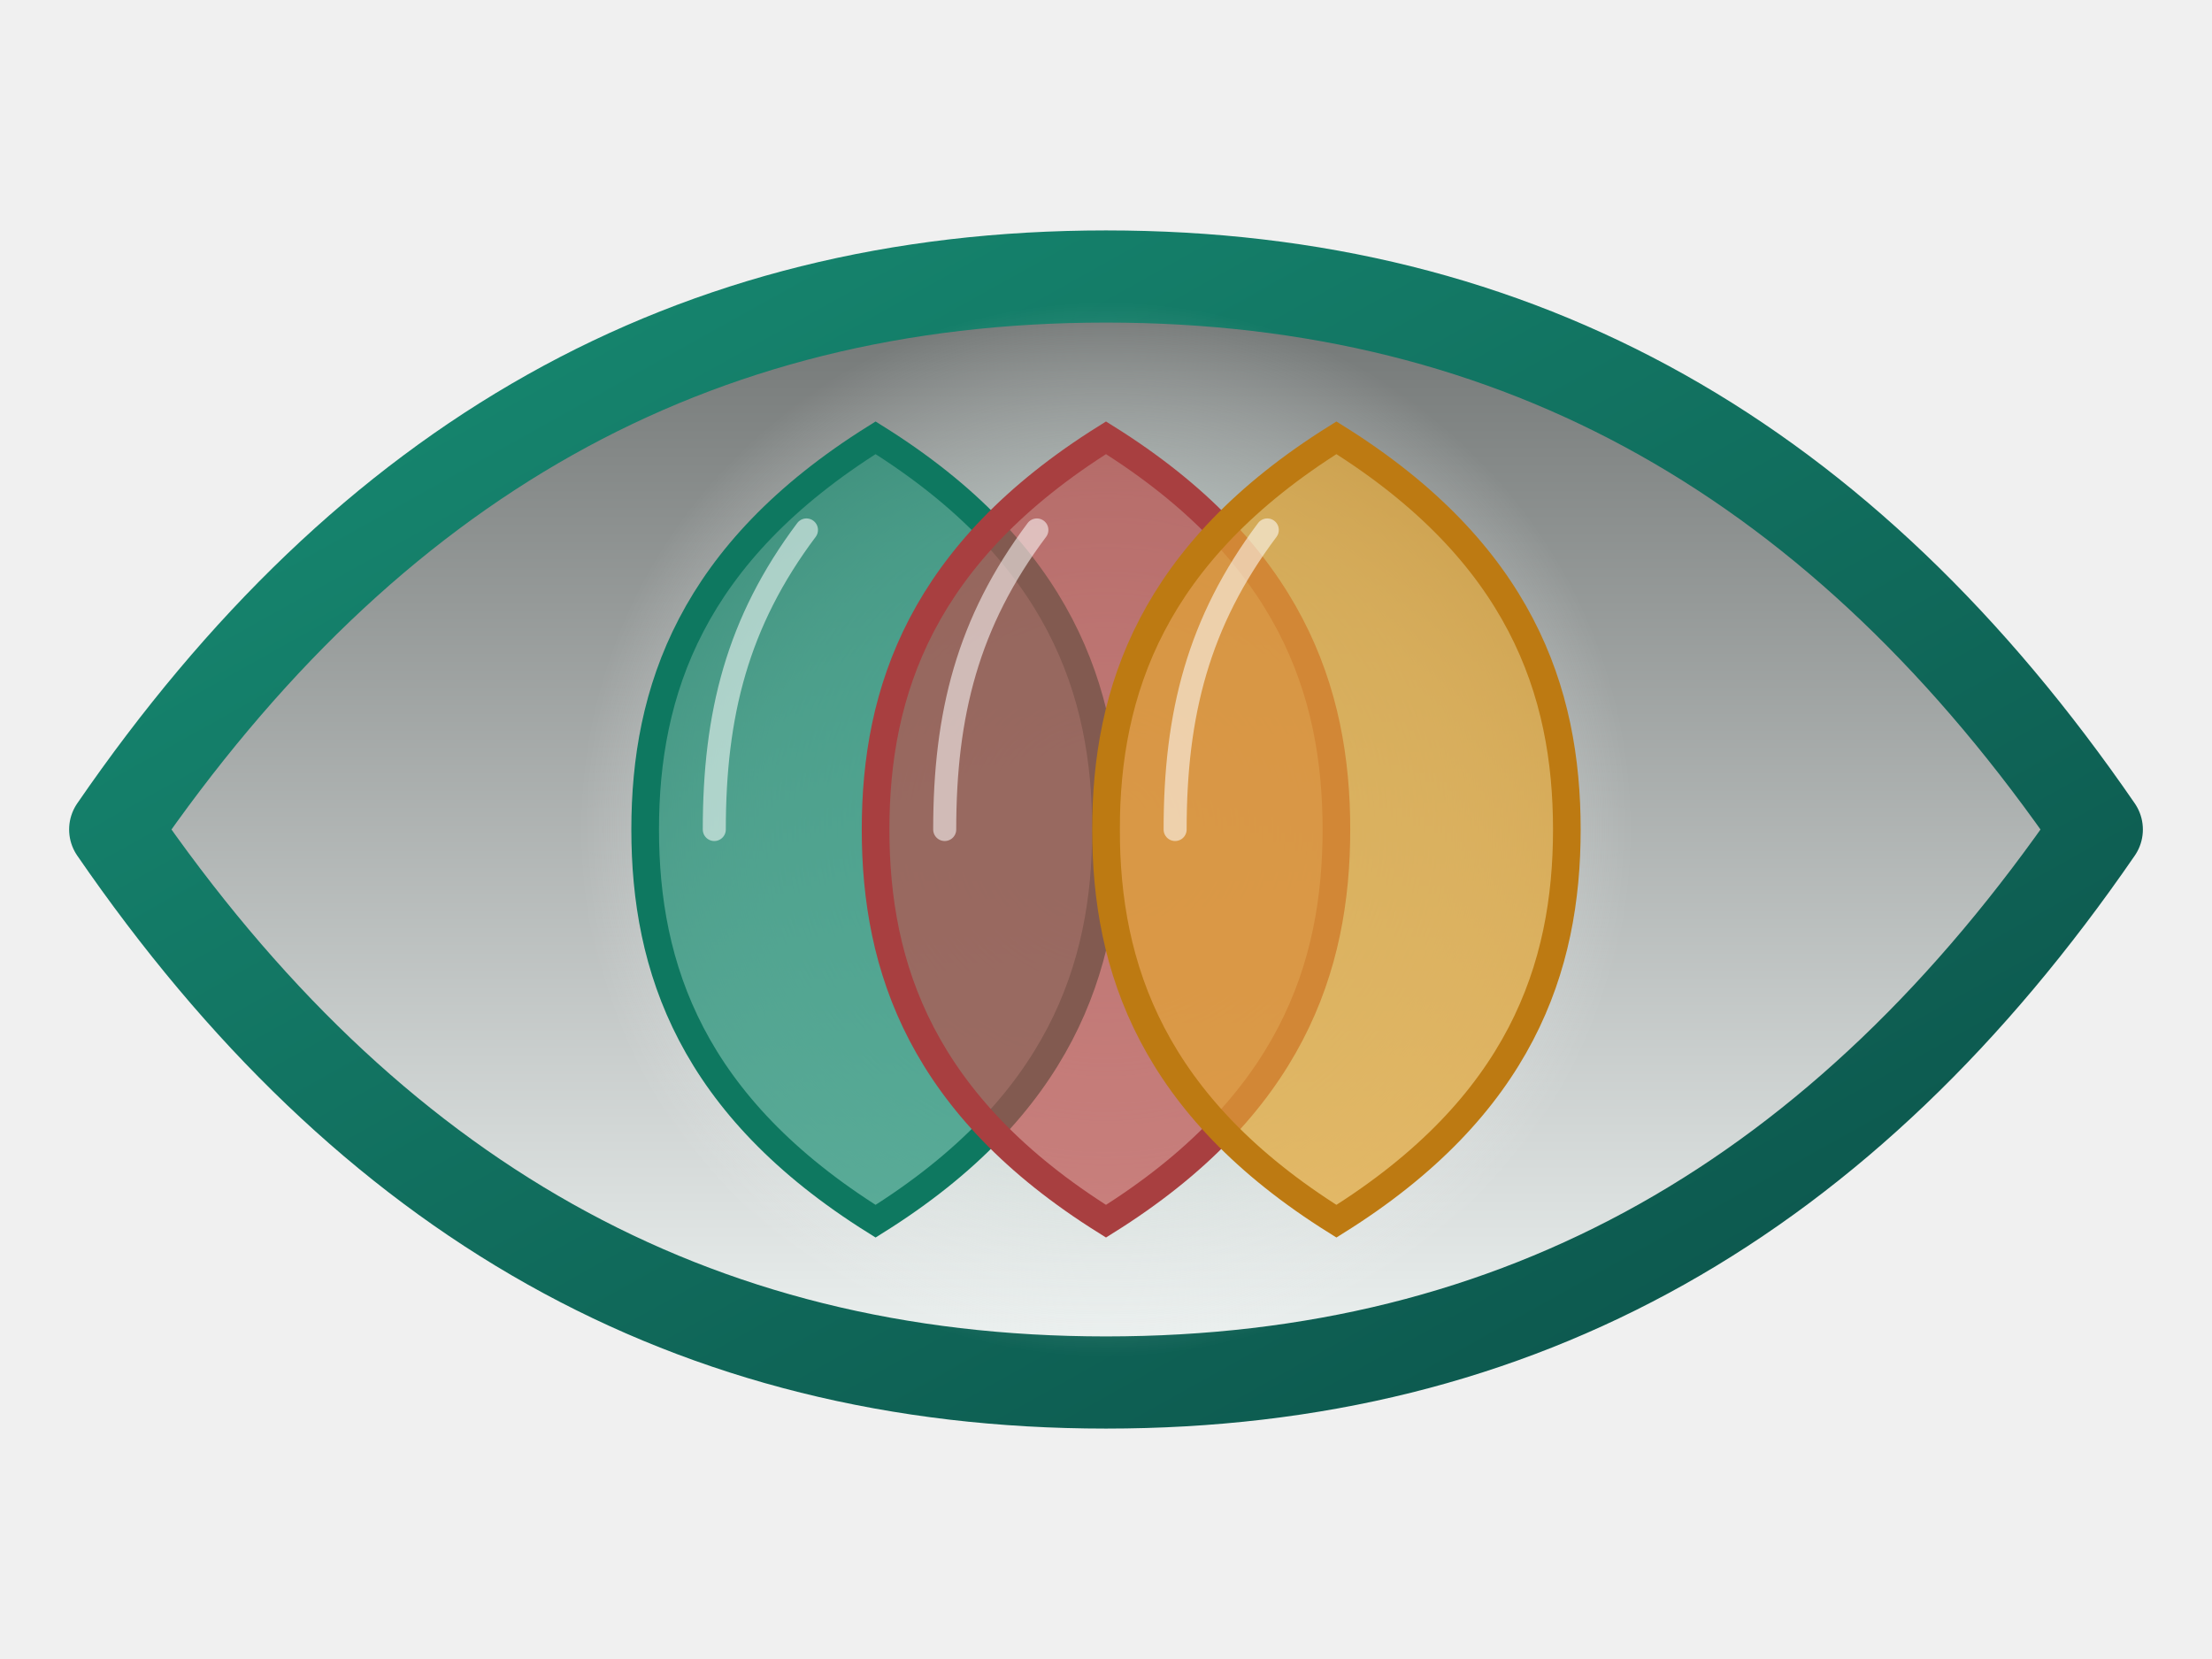
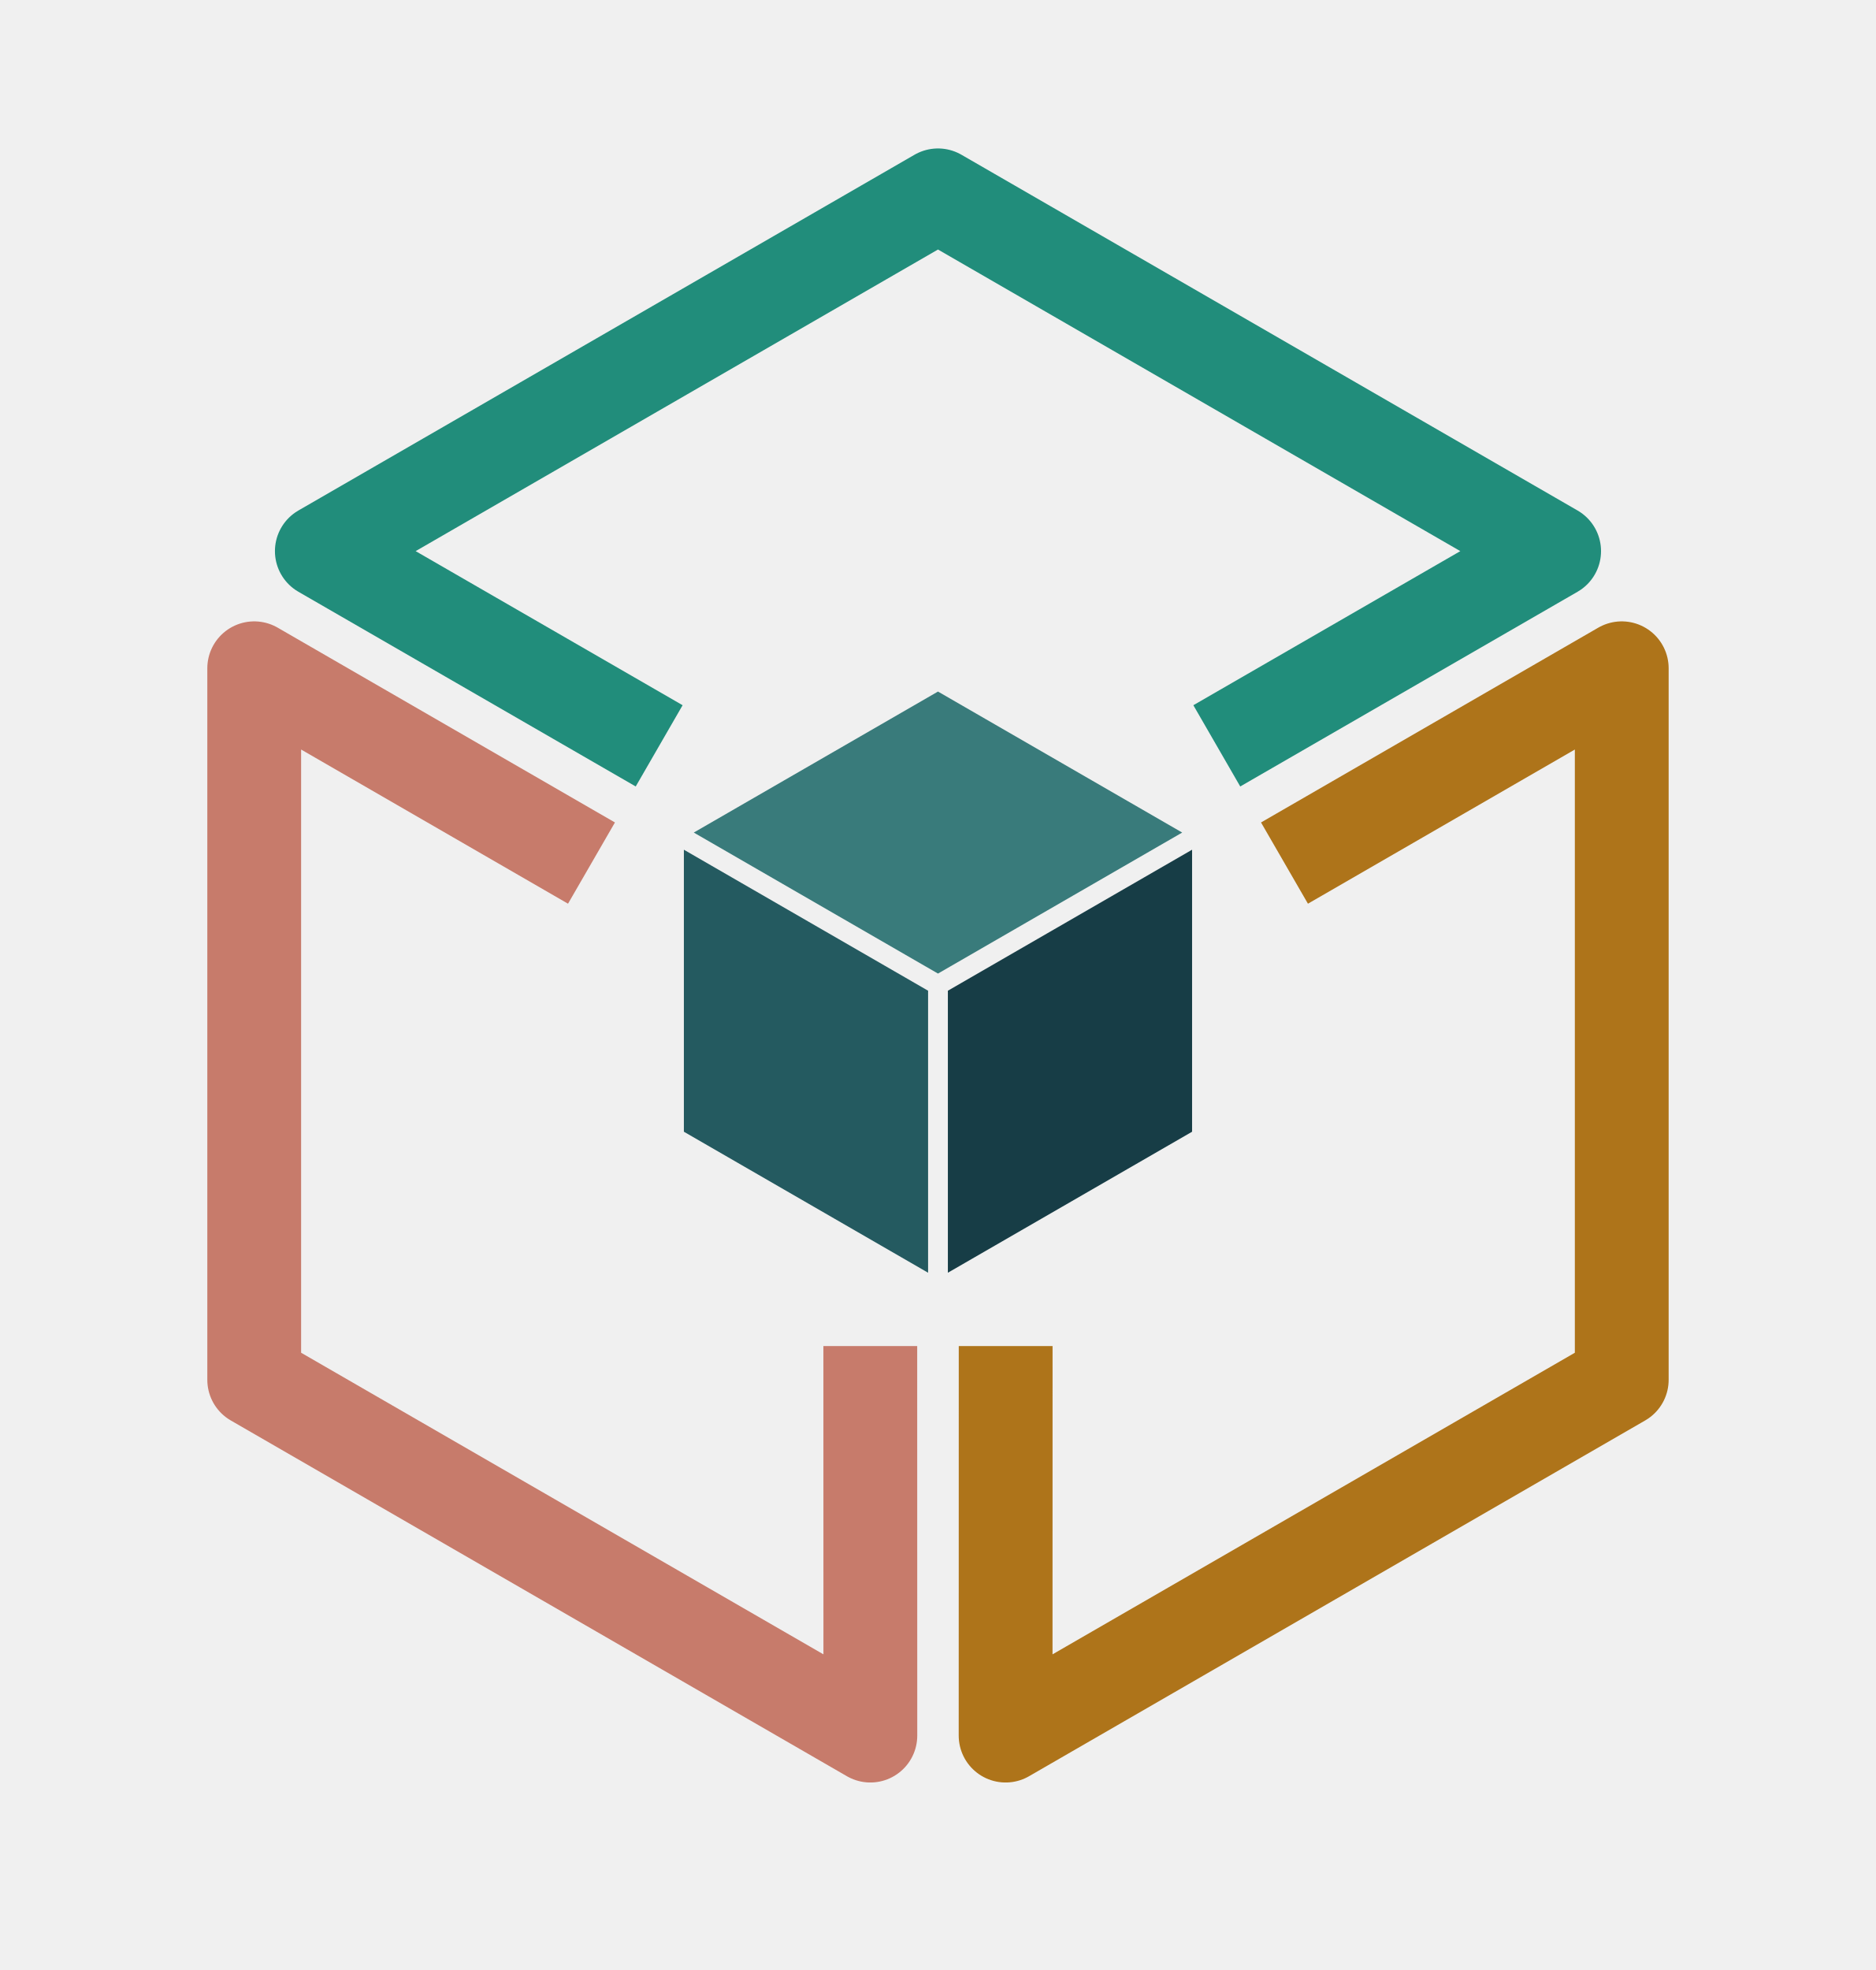
- <svg xmlns="http://www.w3.org/2000/svg" viewBox="0 0 96 72" role="img" aria-labelledby="title desc">
-   <defs>
-     <linearGradient id="eye" x1="0" y1="0" x2="1" y2="1">
-       <stop stop-color="#178c73" />
-       <stop offset="1" stop-color="#0b5149" />
-     </linearGradient>
-     <linearGradient id="eye-fill" x1="0" y1="0" x2="0" y2="1">
-       <stop stop-color="#6f7372" />
-       <stop offset="1" stop-color="#f0f5f4" />
-     </linearGradient>
-     <radialGradient id="halo">
-       <stop stop-color="#c7dbd8" stop-opacity=".72" />
-       <stop offset=".65" stop-color="#dce9e5" stop-opacity=".42" />
-       <stop offset="1" stop-color="#ffffff" stop-opacity="0" />
-     </radialGradient>
-   </defs>
-   <path d="M5 36C16 20 30 12 48 12s32 8 43 24C80 52 66 60 48 60S16 52 5 36Z" fill="url(#eye-fill)" stroke="url(#eye)" stroke-width="4" stroke-linejoin="round" />
-   <circle cx="48" cy="36" r="23" fill="url(#halo)" />
-   <path d="M38 19C30 24 28 30 28 36s2 12 10 17c8-5 10-11 10-17s-2-12-10-17Z" fill="#158d70" fill-opacity=".66" stroke="#0e7860" stroke-width="1.2" />
-   <path d="M48 19C40 24 38 30 38 36s2 12 10 17c8-5 10-11 10-17s-2-12-10-17Z" fill="#bd4b48" fill-opacity=".66" stroke="#a83f40" stroke-width="1.2" />
-   <path d="M58 19C50 24 48 30 48 36s2 12 10 17c8-5 10-11 10-17s-2-12-10-17Z" fill="#e5a632" fill-opacity=".7" stroke="#bd7a12" stroke-width="1.2" />
-   <path d="M35 23c-3 4-4 8-4 13M45 23c-3 4-4 8-4 13M55 23c-3 4-4 8-4 13" fill="none" stroke="#fff" stroke-opacity=".55" stroke-width="1" stroke-linecap="round" />
+ <svg xmlns="http://www.w3.org/2000/svg" viewBox="0 0 160 168" role="img" aria-labelledby="reform3d-title reform3d-description">
+   <g>
+     <path d="M56.220 63.605L27.449 47.000L80.000 16.660L132.551 47.000L103.780 63.605" fill="none" stroke="#218D7B" stroke-width="8" stroke-linejoin="round" stroke-linecap="butt" />
+     <path d="M109.553 73.603L138.318 56.990L138.318 117.670L85.768 148.010L85.773 114.792" fill="none" stroke="#AE741A" stroke-width="8" stroke-linejoin="round" stroke-linecap="butt" />
+     <path d="M74.227 114.792L74.232 148.010L21.682 117.670L21.682 56.990L50.447 73.603" fill="none" stroke="#C77B6B" stroke-width="8" stroke-linejoin="round" stroke-linecap="butt" />
+     <path d="M80.000 58.975L100.828 71.000L80.000 83.025L59.172 71.000Z" fill="#397B7B" />
+     <path d="M58.328 72.463L79.156 84.487L79.156 108.537L58.328 96.513Z" fill="#245A60" />
+     <path d="M80.844 84.487L101.672 72.463L101.672 96.513L80.844 108.537Z" fill="#173D46" />
+   </g>
</svg>
